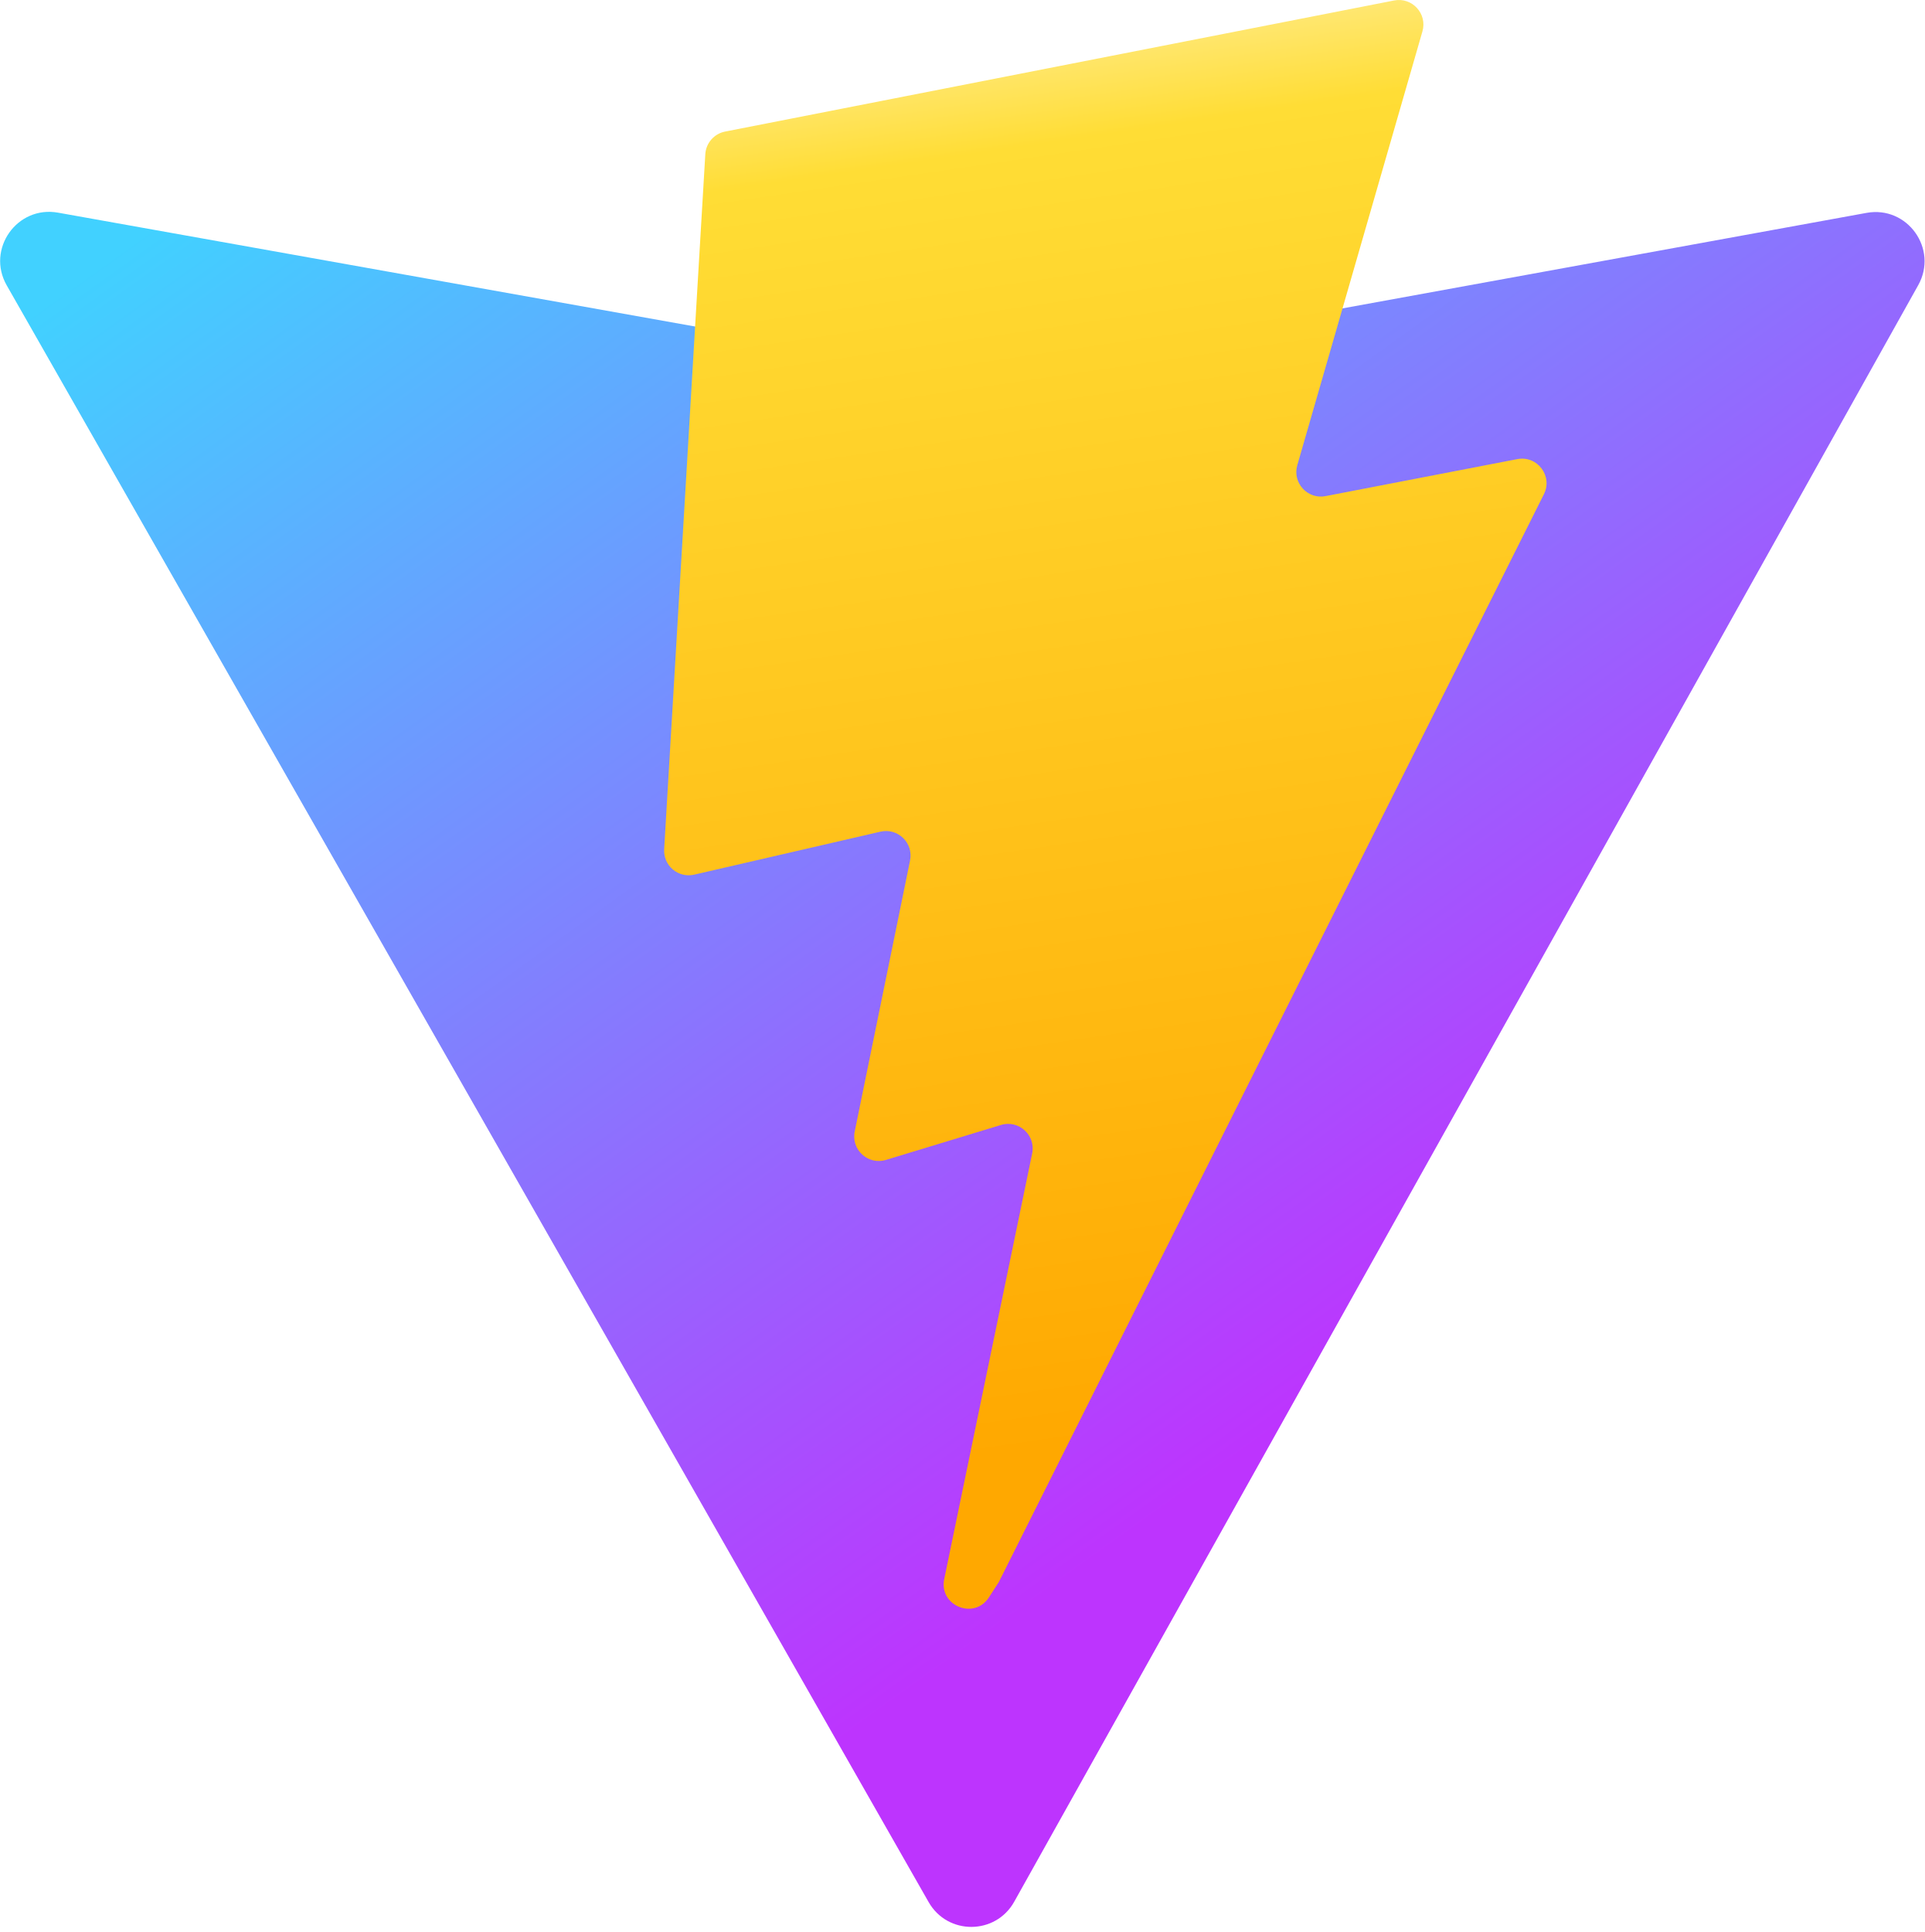
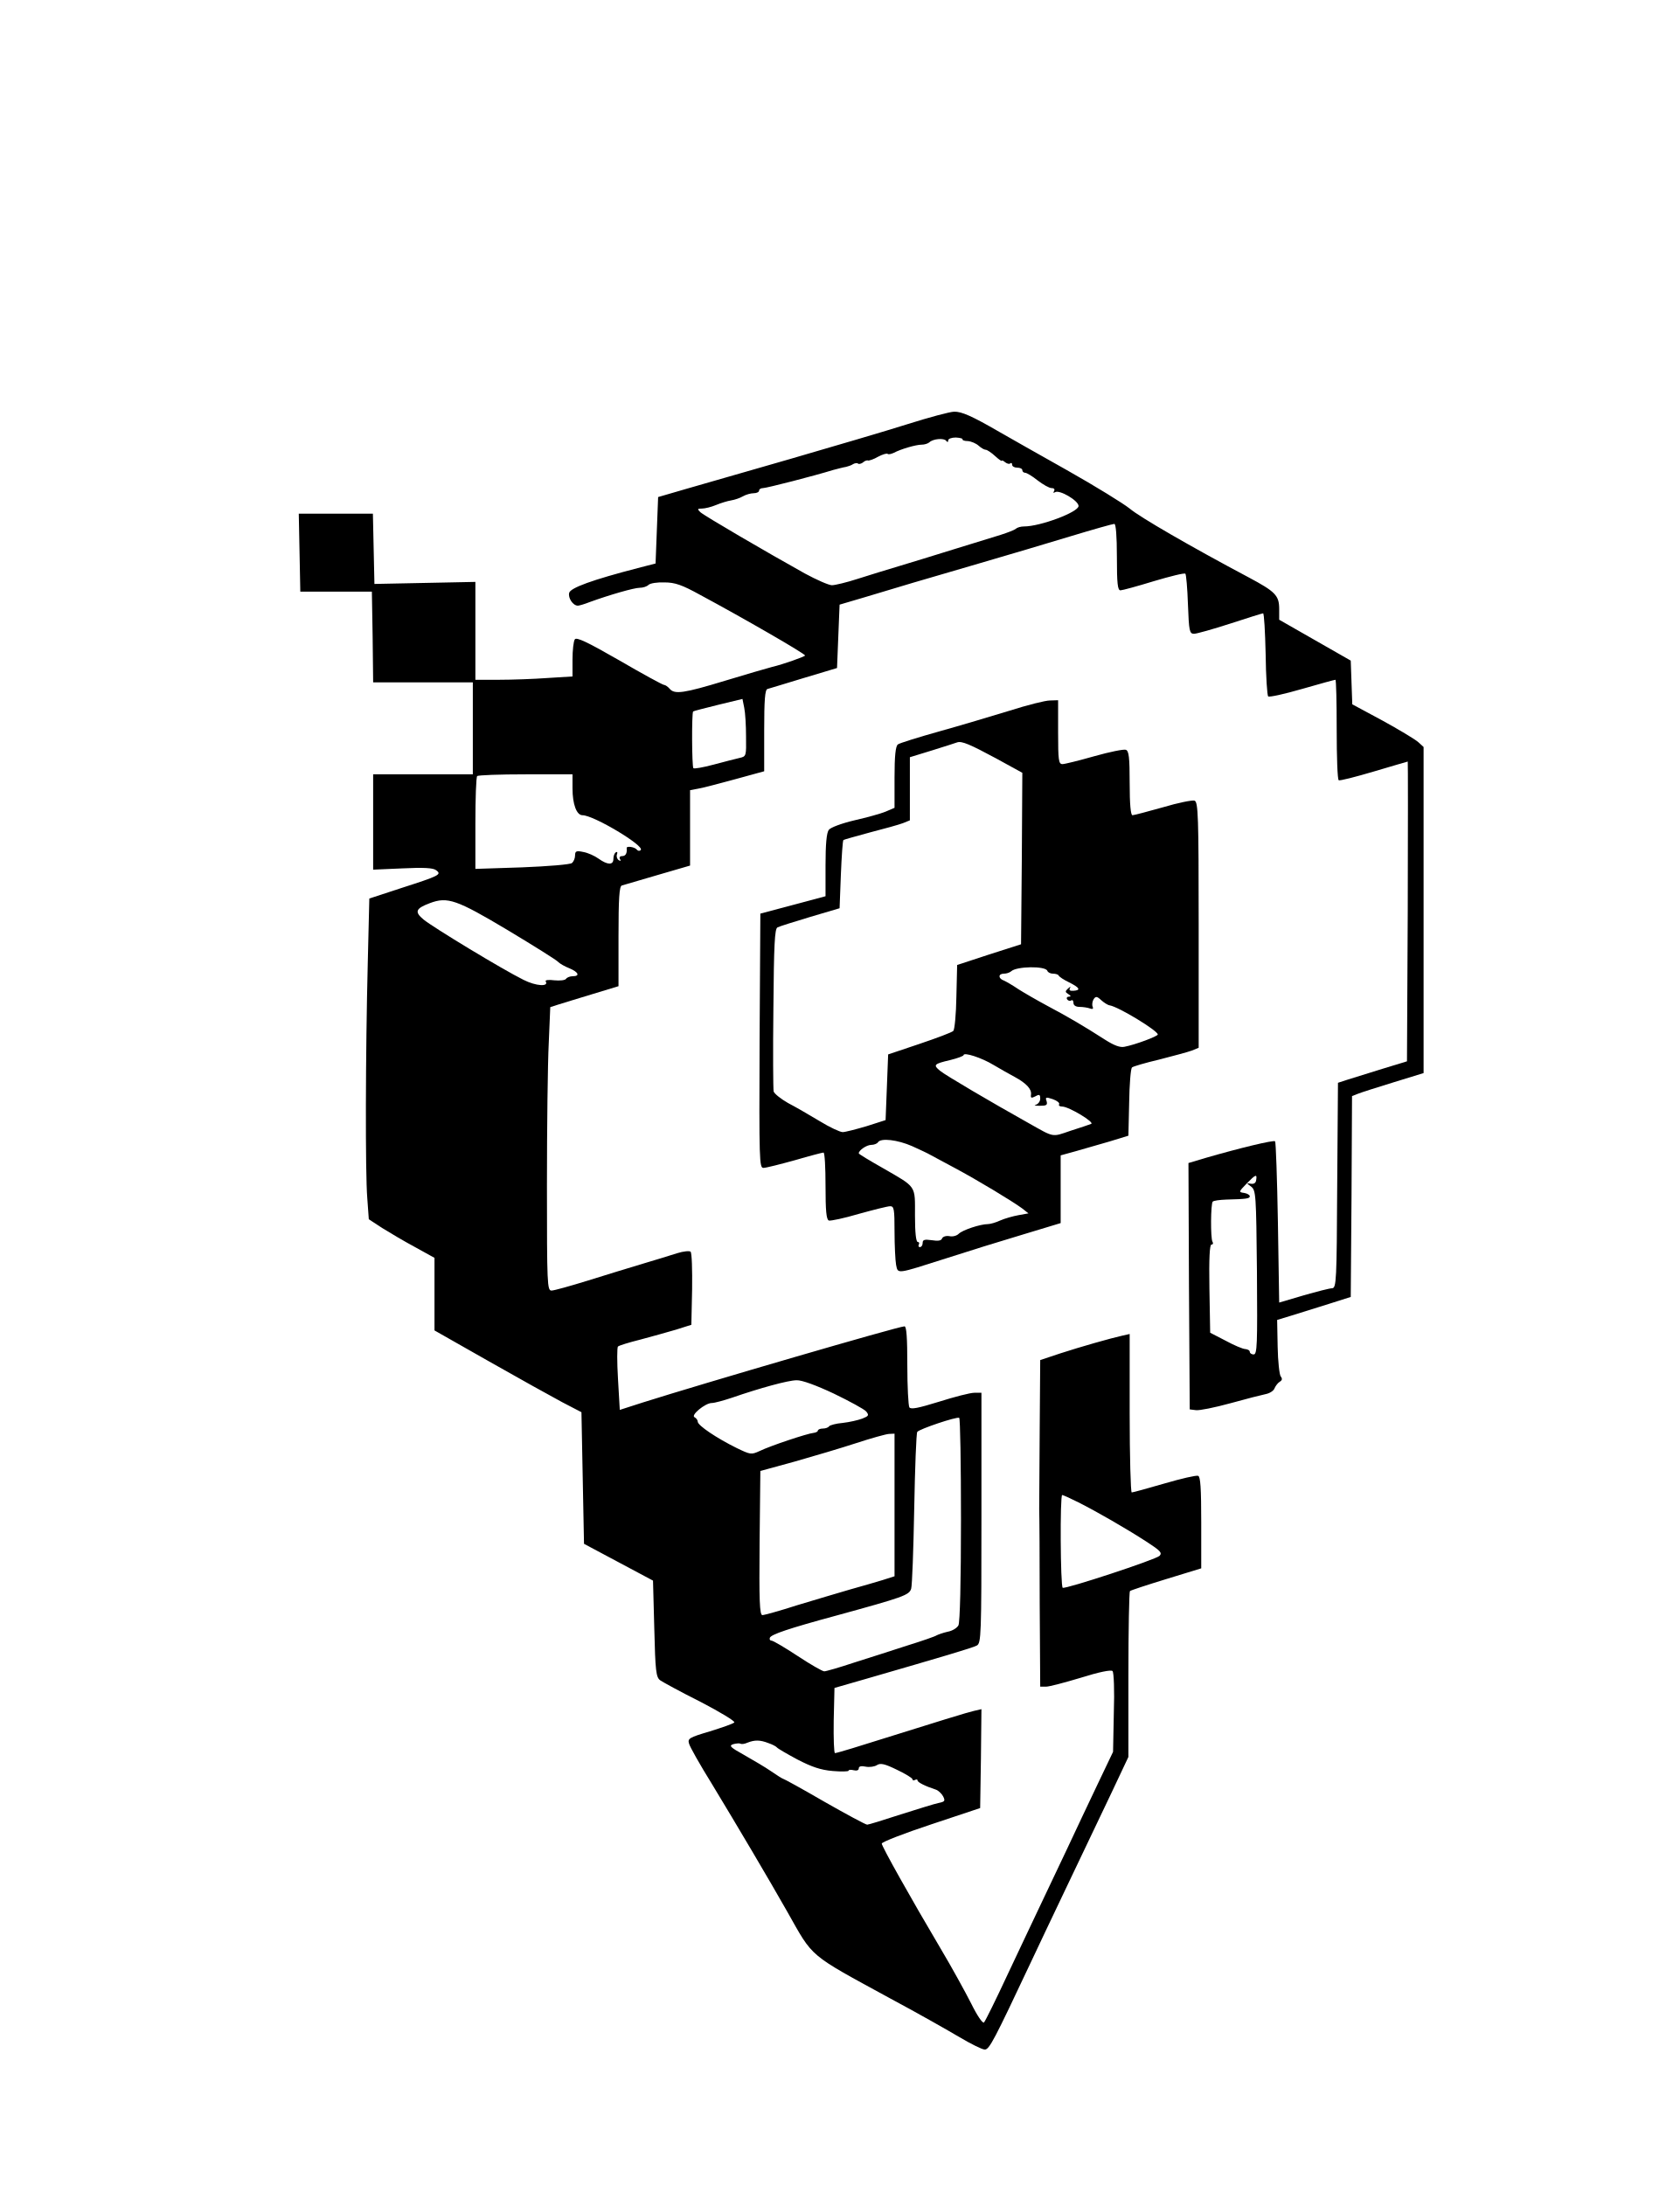
- <svg xmlns="http://www.w3.org/2000/svg" aria-hidden="true" role="img" class="iconify iconify--logos" width="31.88" height="32" preserveAspectRatio="xMidYMid meet" viewBox="0 0 256 257">
-   <defs>
-     <linearGradient id="IconifyId1813088fe1fbc01fb466" x1="-.828%" x2="57.636%" y1="7.652%" y2="78.411%">
-       <stop offset="0%" stop-color="#41D1FF" />
-       <stop offset="100%" stop-color="#BD34FE" />
-     </linearGradient>
-     <linearGradient id="IconifyId1813088fe1fbc01fb467" x1="43.376%" x2="50.316%" y1="2.242%" y2="89.03%">
-       <stop offset="0%" stop-color="#FFEA83" />
-       <stop offset="8.333%" stop-color="#FFDD35" />
-       <stop offset="100%" stop-color="#FFA800" />
-     </linearGradient>
-   </defs>
-   <path fill="url(#IconifyId1813088fe1fbc01fb466)" d="M255.153 37.938L134.897 252.976c-2.483 4.44-8.862 4.466-11.382.048L.875 37.958c-2.746-4.814 1.371-10.646 6.827-9.67l120.385 21.517a6.537 6.537 0 0 0 2.322-.004l117.867-21.483c5.438-.991 9.574 4.796 6.877 9.62Z" />
-   <path fill="url(#IconifyId1813088fe1fbc01fb467)" d="M185.432.063L96.44 17.501a3.268 3.268 0 0 0-2.634 3.014l-5.474 92.456a3.268 3.268 0 0 0 3.997 3.378l24.777-5.718c2.318-.535 4.413 1.507 3.936 3.838l-7.361 36.047c-.495 2.426 1.782 4.5 4.151 3.78l15.304-4.649c2.372-.72 4.652 1.36 4.15 3.788l-11.698 56.621c-.732 3.542 3.979 5.473 5.943 2.437l1.313-2.028l72.516-144.72c1.215-2.423-.88-5.186-3.54-4.672l-25.505 4.922c-2.396.462-4.435-1.77-3.759-4.114l16.646-57.705c.677-2.35-1.37-4.583-3.769-4.113Z" />
+ <svg xmlns="http://www.w3.org/2000/svg" version="1.0" width="657pt" height="855pt" viewBox="0 0 657 855" preserveAspectRatio="xMidYMid meet">
+   <g transform="translate(0,855) scale(0.1,-0.1)" fill="#000000" stroke="none">
+     <path d="M3550 6890 c-85 -27 -290 -87 -455 -135 -165 -47 -349 -101 -410 -118 l-110 -32 -5 -130 -5 -130 -70 -18 c-177 -46 -263 -77 -268 -97 -5 -20 15 -50 34 -50 5 0 26 6 46 14 77 28 174 56 196 56 13 0 28 5 34 11 7 7 35 11 63 10 41 0 69 -10 138 -48 173 -93 412 -231 412 -238 0 -4 -87 -35 -130 -45 -19 -5 -102 -29 -184 -54 -161 -49 -197 -54 -216 -31 -7 8 -17 15 -22 15 -5 0 -84 43 -175 96 -127 73 -168 92 -174 82 -5 -7 -9 -43 -9 -79 l0 -66 -97 -6 c-54 -4 -140 -7 -190 -7 l-93 0 0 191 0 192 -197 -4 -198 -4 -3 138 -3 137 -145 0 -145 0 3 -152 3 -153 140 0 140 0 3 -177 2 -178 195 0 195 0 0 -180 0 -180 -195 0 -195 0 0 -186 0 -187 115 5 c81 4 120 2 131 -7 24 -17 13 -22 -136 -70 l-125 -41 -6 -249 c-9 -357 -10 -826 -2 -923 l6 -83 52 -34 c29 -18 86 -52 129 -75 l76 -42 0 -142 0 -142 213 -121 c116 -66 246 -138 287 -160 l75 -39 5 -258 5 -257 135 -72 135 -72 5 -188 c4 -167 7 -190 23 -202 10 -7 81 -46 159 -85 77 -40 136 -76 131 -80 -4 -5 -48 -20 -96 -35 -81 -24 -87 -28 -81 -48 3 -12 43 -83 89 -157 100 -165 223 -373 295 -500 104 -184 79 -163 405 -341 105 -56 226 -125 270 -151 44 -26 88 -48 98 -48 18 0 36 35 182 345 18 39 81 171 140 295 59 124 137 288 174 365 l66 140 0 322 c0 177 3 324 6 327 3 3 67 24 142 47 l137 42 0 179 c0 134 -3 180 -12 183 -7 3 -67 -11 -132 -30 -66 -19 -123 -35 -128 -35 -4 0 -8 140 -8 310 l0 310 -27 -6 c-49 -11 -165 -44 -245 -70 l-78 -26 -2 -266 c-1 -147 -2 -289 -2 -317 1 -27 2 -195 2 -372 l2 -323 23 0 c12 0 73 16 136 35 70 22 118 32 124 26 5 -5 8 -76 5 -163 l-3 -153 -62 -130 c-34 -71 -87 -184 -118 -250 -31 -66 -77 -163 -102 -215 -25 -52 -83 -176 -130 -275 -46 -99 -88 -184 -93 -189 -5 -5 -27 27 -50 74 -23 45 -76 142 -119 214 -119 201 -231 401 -231 412 0 6 87 40 193 75 l192 64 3 193 2 194 -30 -7 c-26 -6 -111 -32 -475 -146 -33 -10 -64 -19 -68 -19 -4 0 -6 57 -5 127 l3 128 125 36 c297 86 416 121 432 130 17 9 18 42 18 499 l0 490 -28 0 c-16 0 -78 -16 -138 -35 -81 -25 -110 -31 -116 -22 -4 7 -8 81 -8 165 0 106 -3 152 -11 152 -23 0 -787 -223 -1024 -298 l-90 -29 -7 121 c-4 67 -4 124 0 127 4 4 43 16 87 27 44 12 107 29 140 39 l60 19 3 139 c1 76 -1 142 -6 147 -4 4 -28 2 -53 -6 -24 -8 -84 -26 -134 -41 -49 -15 -146 -44 -215 -66 -68 -21 -132 -39 -142 -39 -17 0 -18 23 -18 413 0 226 3 476 7 554 l6 142 31 10 c17 5 77 24 134 41 l102 31 0 195 c0 147 3 196 13 199 6 2 69 20 140 41 l127 37 0 147 0 148 32 6 c18 3 83 20 145 37 l113 31 0 160 c0 118 3 160 13 162 6 2 71 21 142 43 l130 39 5 124 5 124 95 28 c136 41 229 69 450 133 107 31 268 79 357 106 89 27 167 49 173 49 6 0 10 -46 10 -130 0 -104 3 -130 14 -130 7 0 66 16 131 36 64 19 120 33 123 29 3 -3 8 -57 10 -120 4 -105 6 -115 24 -115 10 0 74 18 142 40 67 22 125 40 128 40 4 0 8 -72 10 -159 1 -88 6 -163 10 -166 4 -4 63 9 132 29 69 20 128 36 131 36 3 0 5 -87 5 -194 0 -107 3 -197 8 -199 4 -3 66 13 137 34 72 21 131 39 133 39 1 0 1 -264 0 -586 l-3 -587 -95 -29 c-52 -16 -113 -35 -135 -42 l-40 -13 -3 -401 c-2 -374 -3 -402 -20 -403 -9 0 -60 -13 -112 -28 l-95 -28 -5 313 c-3 172 -8 315 -11 318 -5 6 -141 -27 -272 -65 l-67 -20 2 -482 3 -482 24 -3 c13 -2 73 10 135 27 61 17 124 33 139 36 15 3 31 13 34 23 4 9 13 21 20 25 10 6 11 12 4 21 -5 6 -11 59 -12 116 l-2 105 59 18 c32 10 97 30 144 45 l85 27 3 393 2 393 23 9 c12 5 75 25 140 45 l117 36 0 638 0 638 -22 20 c-13 11 -76 49 -140 84 l-117 63 -3 85 -3 86 -140 80 -140 80 0 42 c0 53 -15 68 -120 124 -224 119 -425 235 -465 269 -25 20 -135 88 -245 150 -110 62 -229 129 -265 150 -107 62 -148 80 -177 79 -15 0 -98 -22 -183 -49z m160 -63 c0 6 13 11 30 11 16 -1 28 -4 26 -7 -2 -3 7 -7 21 -7 13 -1 32 -9 42 -18 10 -9 22 -16 28 -16 5 0 22 -11 37 -25 14 -13 26 -21 26 -18 0 3 6 0 13 -6 8 -6 17 -8 20 -4 4 3 7 1 7 -5 0 -7 9 -12 20 -12 11 0 20 -4 20 -10 0 -5 5 -10 11 -10 6 0 28 -13 49 -30 21 -16 45 -30 55 -30 10 0 13 -5 9 -12 -4 -7 -3 -8 4 -4 17 11 92 -33 92 -54 0 -24 -150 -80 -213 -80 -13 0 -27 -4 -32 -9 -6 -5 -32 -15 -60 -24 -27 -8 -111 -34 -185 -57 -74 -23 -171 -53 -215 -66 -44 -13 -115 -35 -159 -49 -43 -14 -89 -25 -101 -25 -12 0 -60 21 -106 46 -149 83 -394 226 -409 240 -12 12 -12 14 7 14 11 0 36 6 55 14 19 8 46 16 59 18 13 2 34 9 46 16 12 7 31 12 42 12 12 0 21 5 21 10 0 6 7 10 15 10 14 0 201 48 275 71 19 5 42 11 50 12 8 2 21 6 28 11 7 4 16 5 19 2 3 -3 12 -1 19 4 6 6 16 10 20 8 5 -1 23 5 40 15 17 9 34 14 37 11 3 -3 13 -1 24 4 28 15 87 32 109 32 11 0 24 4 30 9 14 14 58 18 66 6 5 -6 8 -6 8 2z m-791 -1159 c1 -77 1 -78 -26 -84 -16 -4 -61 -15 -101 -26 -41 -11 -76 -17 -79 -14 -6 6 -7 216 -1 222 2 2 46 13 98 26 l95 23 7 -35 c4 -19 7 -70 7 -112z m-679 -203 c0 -62 16 -105 39 -105 44 0 244 -120 228 -136 -4 -5 -11 -4 -15 1 -8 11 -42 16 -40 6 2 -20 -4 -31 -18 -31 -9 0 -12 -5 -8 -12 5 -7 3 -8 -5 -4 -7 5 -10 15 -7 23 3 8 1 11 -4 8 -6 -3 -10 -15 -10 -26 0 -25 -23 -24 -58 1 -15 11 -42 23 -59 26 -28 6 -33 4 -33 -14 0 -11 -6 -24 -12 -29 -7 -6 -95 -13 -195 -17 l-183 -6 0 178 c0 98 3 182 7 185 3 4 89 7 190 7 l183 0 0 -55z m-253 -555 c103 -62 193 -118 198 -125 6 -6 25 -17 43 -24 36 -15 42 -31 13 -31 -11 0 -23 -5 -26 -10 -4 -6 -24 -8 -46 -6 -22 3 -37 1 -34 -4 14 -22 -38 -19 -87 6 -81 40 -355 206 -391 236 -36 30 -31 43 25 64 69 26 104 14 305 -106z m2928 -977 c-1 -12 -9 -17 -21 -15 -18 3 -18 3 1 -11 19 -15 20 -29 23 -336 2 -284 1 -321 -13 -321 -8 0 -15 5 -15 10 0 6 -8 10 -17 11 -10 0 -45 15 -78 33 l-60 31 -3 173 c-2 118 1 172 8 172 6 0 8 5 4 11 -8 14 -7 149 1 157 4 4 27 7 53 8 80 2 92 4 92 13 0 5 -10 11 -22 13 -22 3 -22 4 9 36 36 37 42 39 38 15z m-1653 -836 c62 -30 119 -61 127 -70 12 -15 10 -18 -15 -28 -16 -6 -50 -14 -77 -17 -26 -2 -50 -9 -53 -13 -3 -5 -14 -9 -25 -9 -10 0 -19 -4 -19 -8 0 -4 -8 -8 -17 -9 -23 -2 -168 -50 -211 -71 -33 -15 -36 -14 -90 12 -77 38 -152 88 -152 103 0 6 -6 14 -12 17 -18 7 41 56 67 56 11 0 47 10 80 21 107 37 219 68 252 68 20 1 77 -20 145 -52z m498 -493 c0 -242 -4 -402 -10 -414 -5 -10 -24 -22 -42 -25 -18 -4 -37 -11 -43 -14 -5 -4 -57 -22 -115 -40 -58 -19 -152 -49 -209 -67 -57 -19 -109 -34 -116 -34 -7 0 -54 27 -104 60 -50 33 -96 60 -102 60 -6 0 -9 5 -7 11 4 13 71 36 263 88 259 71 282 79 290 104 4 12 9 153 12 313 3 161 8 296 12 301 8 11 153 60 164 55 4 -2 7 -181 7 -398z m-260 57 l0 -279 -47 -15 c-27 -8 -84 -25 -128 -37 -44 -13 -136 -40 -205 -61 -68 -22 -130 -39 -137 -39 -11 0 -13 57 -11 282 l3 282 135 37 c74 21 182 53 240 72 58 19 115 35 128 36 l22 1 0 -279z m720 10 c71 -36 183 -100 268 -155 52 -34 60 -42 49 -54 -15 -15 -368 -131 -379 -125 -9 5 -11 363 -2 363 3 0 32 -13 64 -29z m-1213 -942 c15 -5 30 -13 33 -17 3 -4 39 -25 80 -47 56 -29 91 -41 138 -45 34 -3 62 -2 62 1 0 4 9 5 20 2 12 -3 20 0 20 7 0 8 9 11 27 7 15 -3 35 0 44 6 14 9 31 5 78 -18 34 -16 61 -33 61 -37 0 -5 5 -6 10 -3 6 3 10 3 10 -2 0 -7 29 -22 72 -36 9 -3 22 -15 28 -26 9 -18 7 -21 -17 -26 -16 -3 -82 -24 -149 -45 -67 -22 -126 -40 -131 -40 -6 0 -82 41 -168 90 -86 50 -159 90 -162 90 -2 0 -23 13 -46 29 -23 16 -71 44 -106 64 -54 30 -60 36 -42 42 11 3 24 4 28 2 5 -3 17 -1 28 4 28 11 49 11 82 -2z" />
+     <path d="M3950 5769 c-69 -21 -192 -58 -275 -81 -82 -23 -156 -46 -162 -51 -9 -7 -13 -45 -13 -129 l0 -119 -35 -15 c-19 -8 -74 -23 -122 -34 -51 -12 -93 -28 -100 -37 -9 -11 -13 -57 -13 -139 l0 -121 -127 -34 -128 -34 -3 -498 c-2 -469 -1 -497 15 -497 10 0 65 14 123 30 58 17 108 30 112 30 5 0 8 -59 8 -130 0 -97 3 -132 13 -136 7 -2 60 9 117 26 58 16 113 30 123 30 15 0 17 -11 17 -99 0 -54 3 -113 6 -130 8 -37 -2 -38 199 26 77 25 209 66 293 91 l152 46 0 132 0 133 58 16 c31 9 91 26 132 38 l75 23 3 129 c1 71 6 133 11 138 4 4 52 18 107 31 54 14 111 29 127 35 l27 11 0 480 c0 427 -2 481 -16 487 -8 3 -64 -8 -124 -26 -60 -17 -114 -31 -119 -31 -7 0 -11 43 -11 125 0 101 -3 127 -15 131 -8 3 -63 -8 -123 -25 -60 -17 -116 -31 -125 -31 -15 0 -17 15 -17 125 l0 125 -32 -1 c-18 0 -89 -18 -158 -40z m-52 -187 l102 -56 -2 -335 -3 -336 -125 -40 -125 -41 -3 -124 c-1 -69 -7 -129 -12 -134 -6 -6 -65 -28 -133 -51 l-122 -41 -5 -129 -5 -128 -75 -24 c-41 -12 -83 -23 -93 -23 -10 0 -51 19 -90 43 -40 24 -95 56 -124 71 -28 16 -53 36 -56 45 -2 9 -3 156 -1 326 2 247 5 311 16 316 7 4 65 22 128 41 l115 34 5 131 c3 72 7 133 10 136 3 2 50 15 105 30 55 14 112 30 128 36 l27 11 0 123 0 124 88 27 c48 15 92 29 97 31 18 6 49 -7 153 -63z m200 -831 c2 -6 12 -11 22 -11 10 0 20 -3 22 -7 2 -5 20 -17 41 -27 42 -21 47 -31 17 -33 -13 -1 -18 2 -14 10 5 8 2 7 -7 -1 -12 -11 -12 -14 1 -22 11 -7 11 -10 2 -10 -7 0 -10 -5 -7 -10 4 -6 11 -8 16 -5 5 4 9 -1 9 -9 0 -10 9 -16 24 -16 13 0 32 -3 40 -6 11 -4 15 -2 11 7 -3 8 -1 21 4 29 8 12 13 12 30 -4 10 -9 25 -19 33 -20 35 -6 188 -99 188 -114 0 -7 -88 -40 -130 -48 -17 -4 -41 5 -77 28 -81 52 -142 88 -223 131 -41 22 -93 52 -115 66 -22 15 -48 30 -57 34 -23 8 -23 27 0 27 10 0 22 4 28 9 20 20 135 22 142 2z m-211 -368 c27 -16 64 -37 83 -47 46 -25 67 -48 64 -69 -2 -14 1 -15 17 -7 16 9 19 7 19 -9 0 -11 -8 -21 -17 -24 -10 -2 -3 -4 15 -4 27 0 31 3 27 18 -6 16 -3 17 24 8 17 -6 28 -15 25 -20 -3 -5 2 -9 12 -9 26 0 130 -63 113 -68 -7 -3 -44 -15 -81 -27 -73 -25 -62 -27 -163 30 -143 80 -327 188 -347 205 -28 23 -24 27 40 42 29 7 52 16 52 19 0 13 71 -10 117 -38z m-318 -318 c31 -14 63 -29 71 -34 8 -4 51 -27 95 -51 90 -48 227 -131 265 -159 l24 -19 -39 -7 c-22 -4 -54 -13 -72 -21 -17 -8 -39 -14 -48 -14 -29 0 -99 -23 -114 -38 -8 -8 -24 -12 -37 -9 -13 2 -25 -2 -28 -9 -3 -9 -16 -11 -40 -7 -29 4 -36 2 -36 -11 0 -9 -5 -16 -11 -16 -5 0 -7 5 -4 10 3 6 1 10 -4 10 -7 0 -11 37 -11 103 0 121 8 109 -127 187 -51 29 -93 54 -93 57 0 12 31 33 49 33 11 0 23 5 26 10 11 18 77 10 134 -15z" />
+   </g>
</svg>
